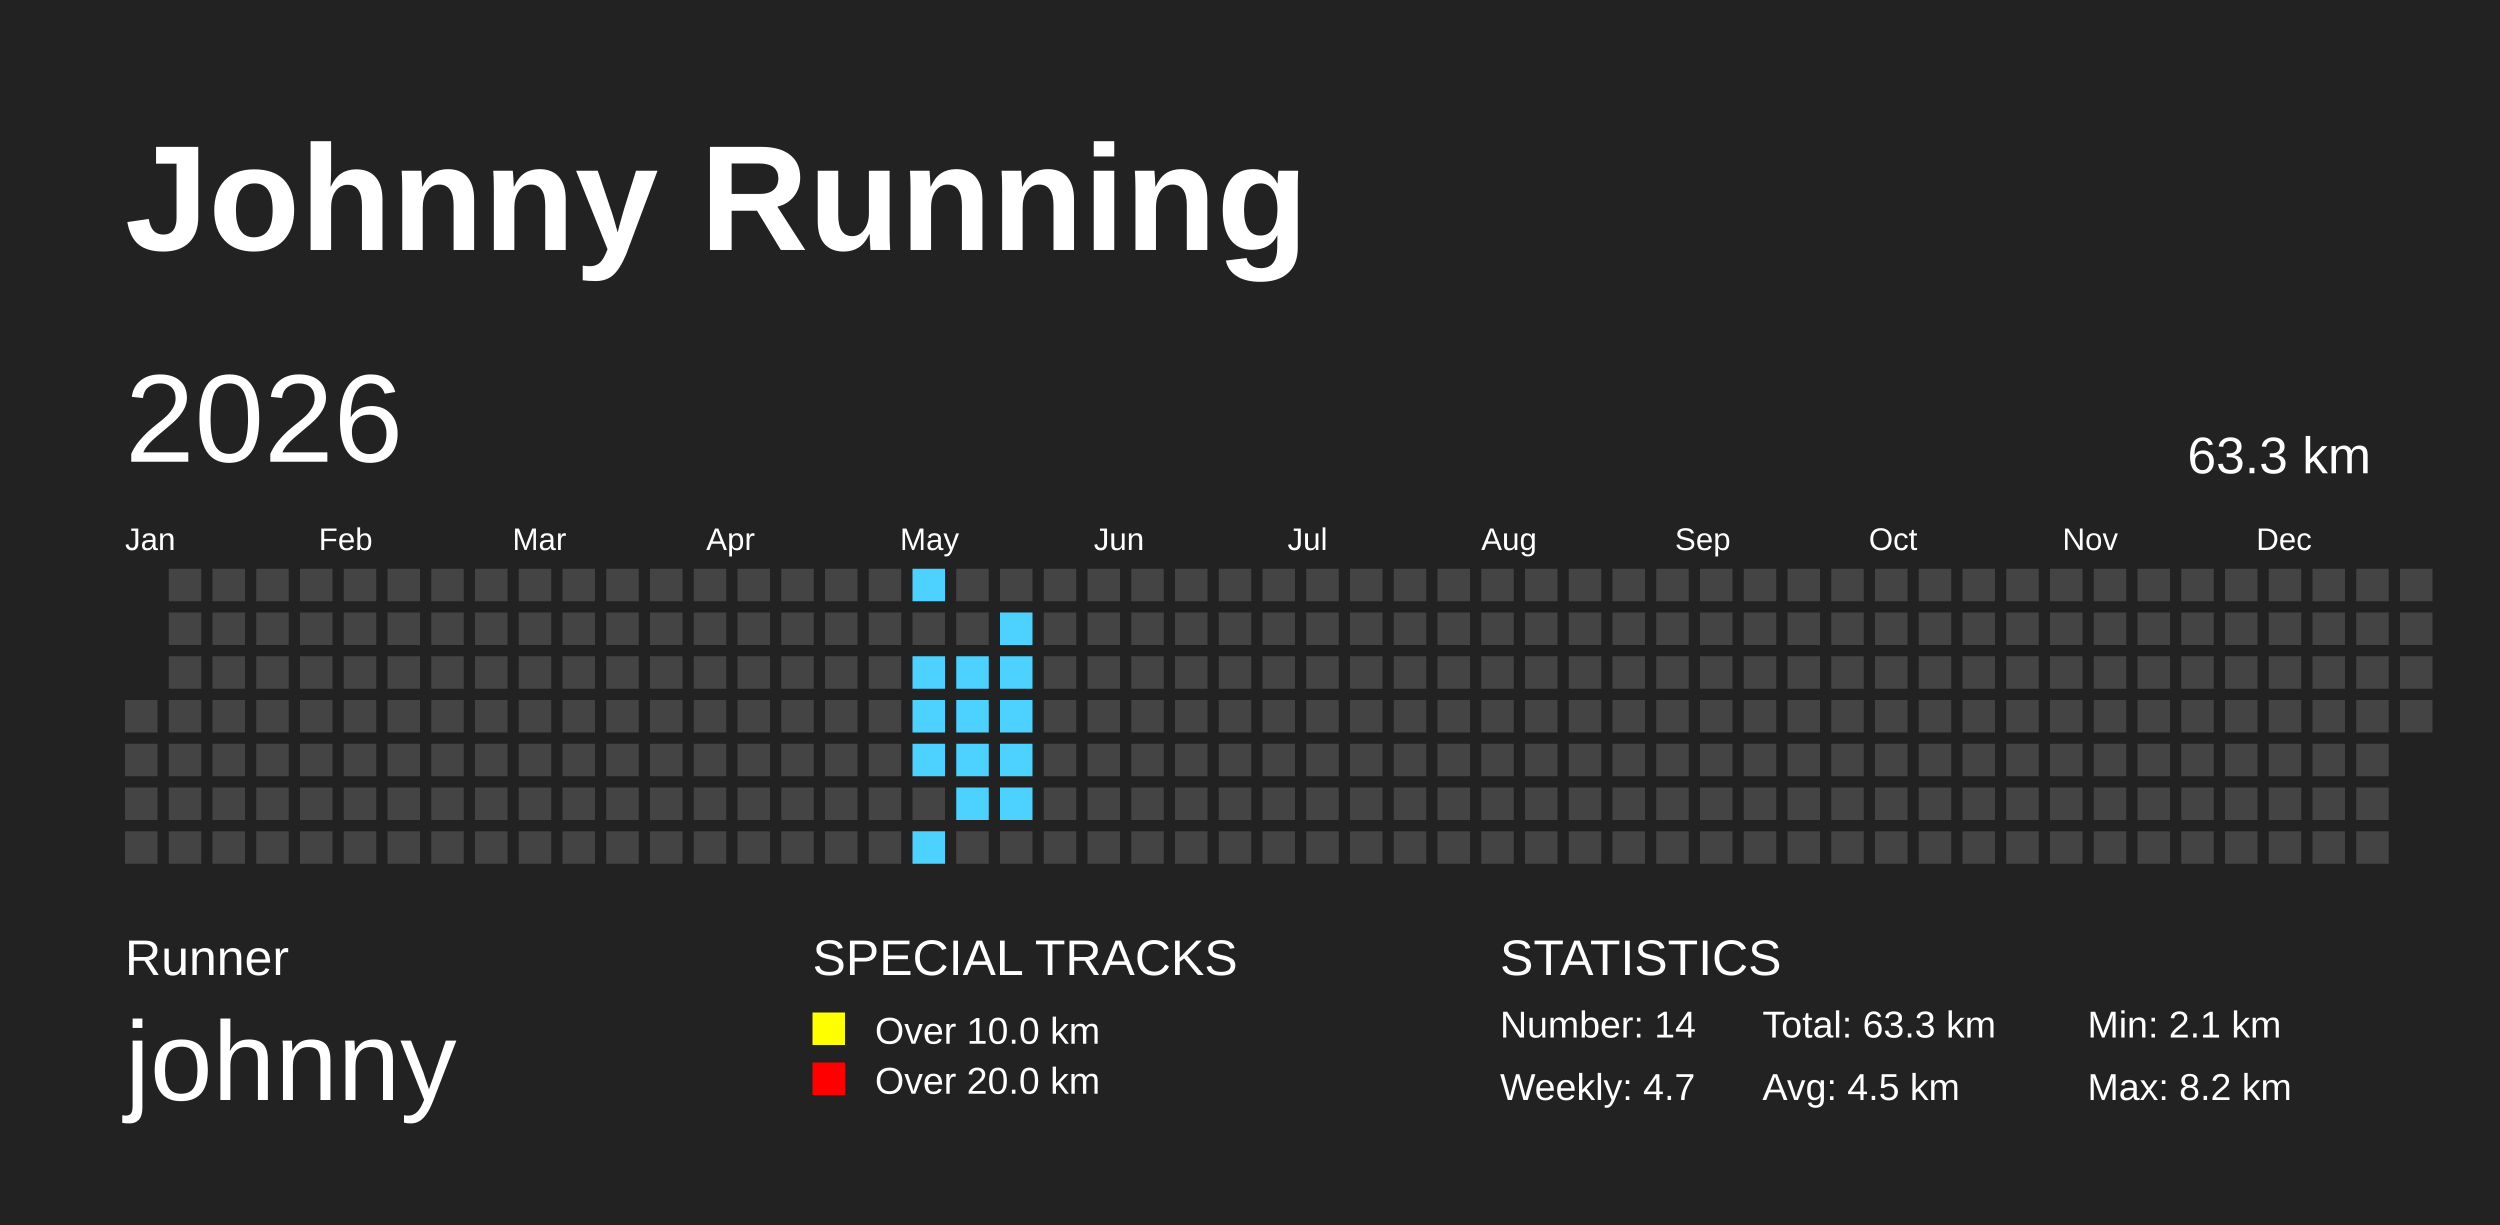
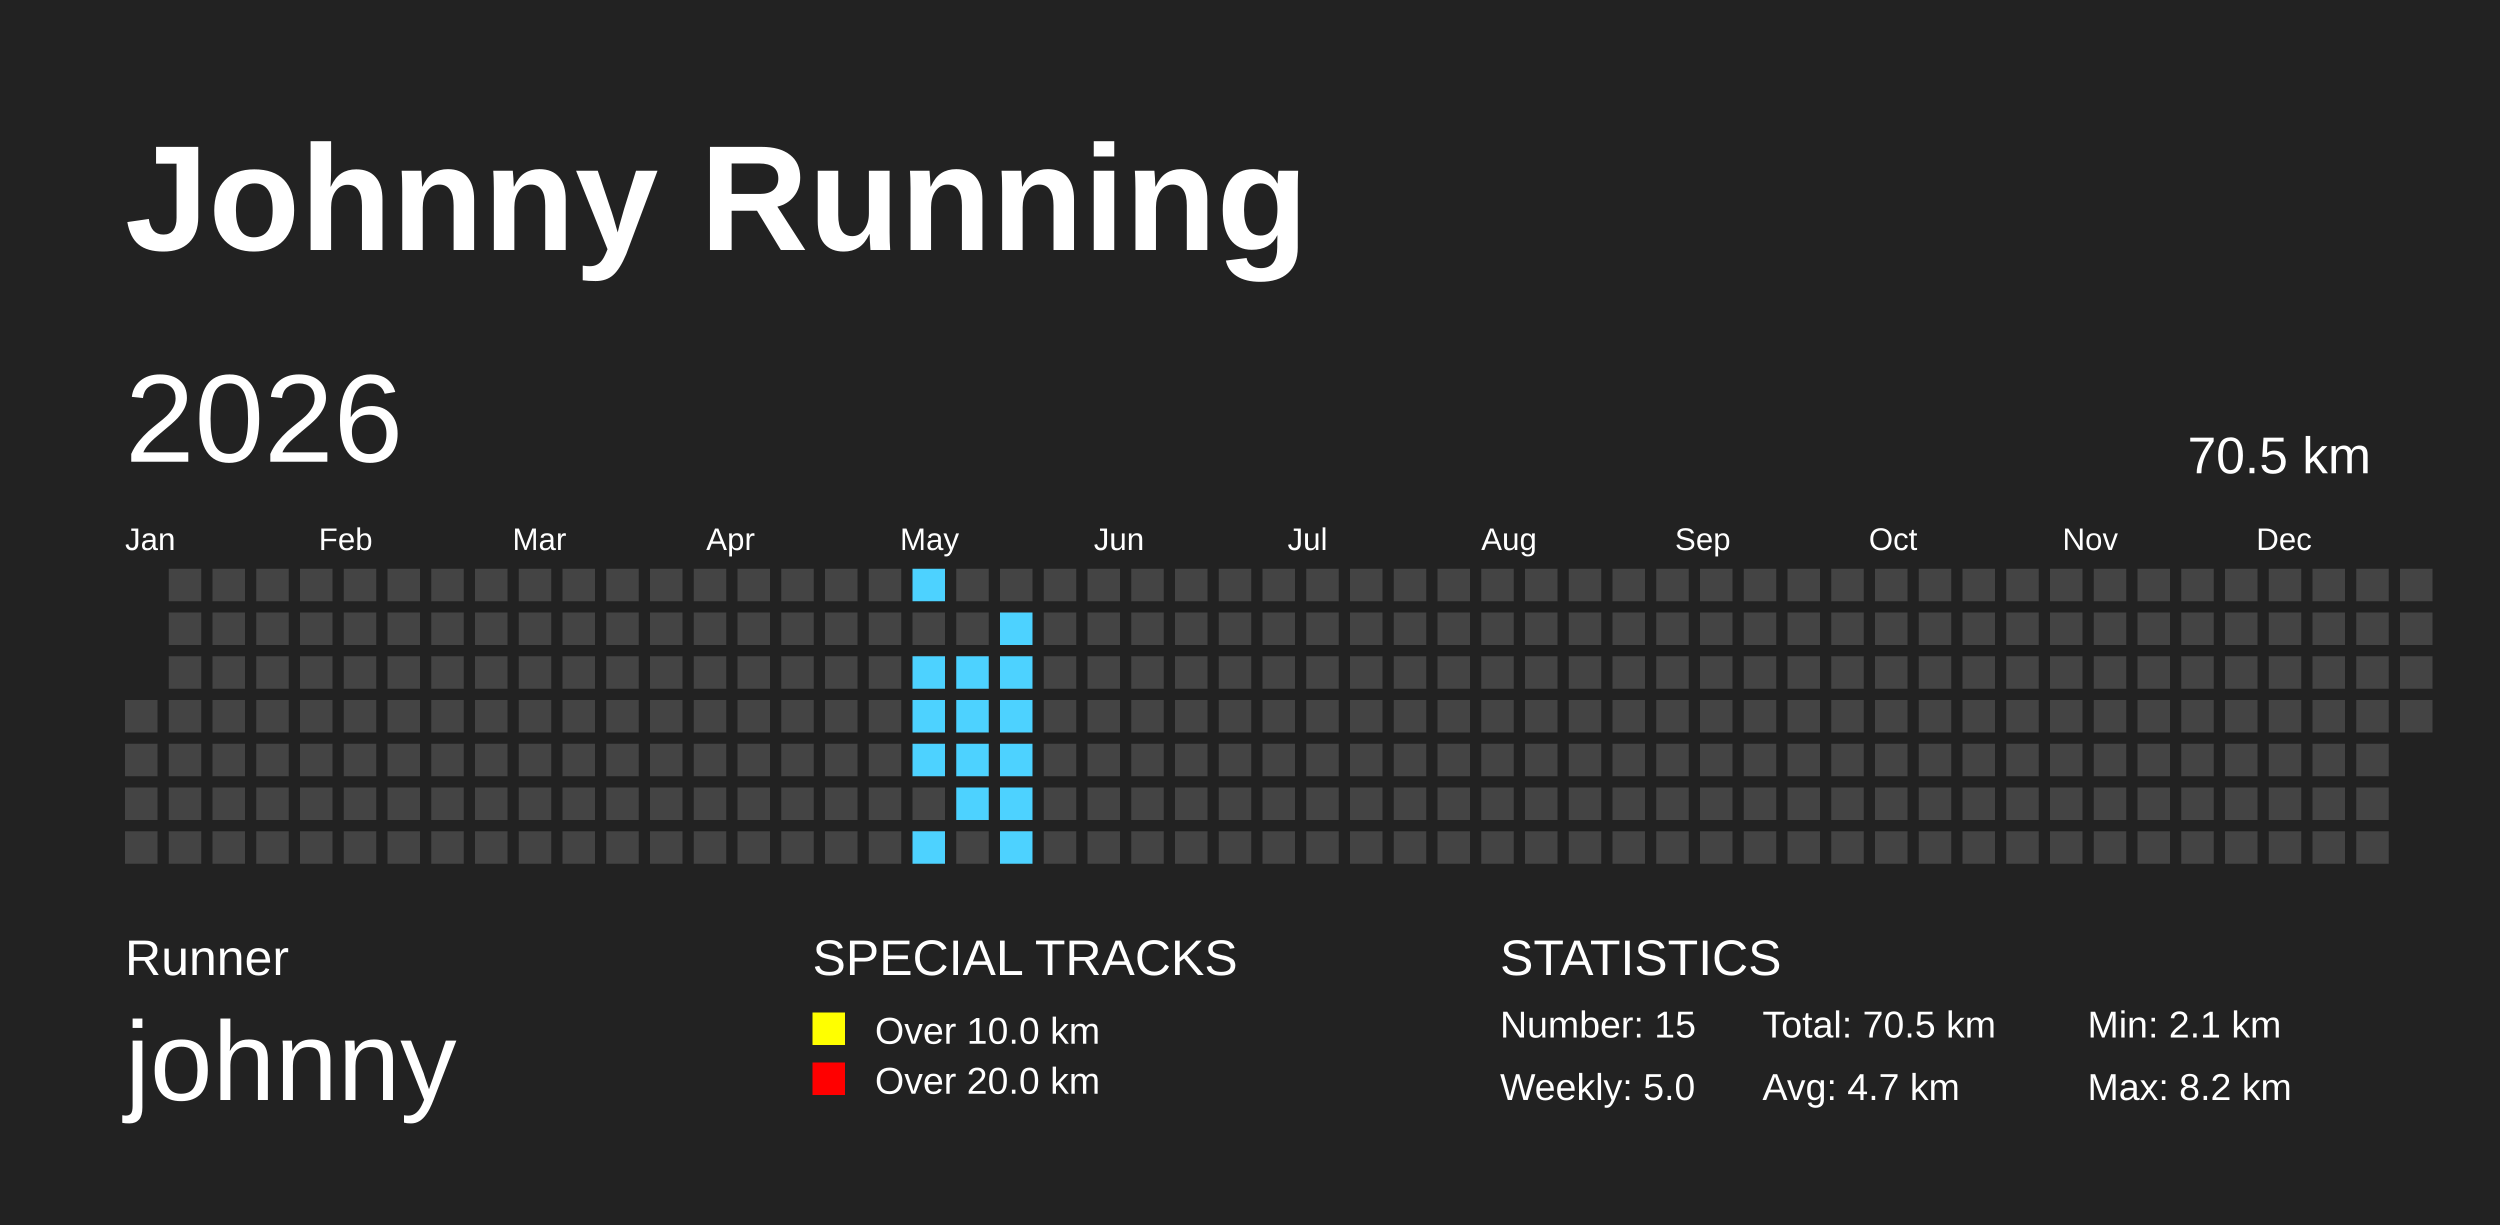
<svg xmlns="http://www.w3.org/2000/svg" baseProfile="full" height="98mm" version="1.1" viewBox="0,0,200,98" width="200mm">
  <defs>
    <pattern height="2" id="indoor-stripe" patternUnits="userSpaceOnUse" width="2">
      <line stroke="white" stroke-opacity="0.45" stroke-width="0.5" x1="0" x2="2" y1="2" y2="0" />
    </pattern>
  </defs>
  <rect fill="#222222" height="98" width="200" x="0" y="0" />
  <text fill="#FFFFFF" style="font-size:12px; font-family:Arial; font-weight:bold;" x="10" y="20">Johnny Running</text>
  <text fill="#FFFFFF" style="font-size:4px; font-family:Arial" x="10" y="78">Runner</text>
  <text fill="#FFFFFF" style="font-size:9px; font-family:Arial" x="10" y="88">johnny</text>
  <text fill="#FFFFFF" style="font-size:4px; font-family:Arial" x="65" y="78">SPECIAL TRACKS</text>
  <rect fill="yellow" height="2.6" width="2.6" x="65" y="81" />
  <text fill="#FFFFFF" style="font-size:3px; font-family:Arial" x="70" y="83.5">Over 10.0 km</text>
  <rect fill="red" height="2.6" width="2.6" x="65" y="85" />
  <text fill="#FFFFFF" style="font-size:3px; font-family:Arial" x="70" y="87.5">Over 20.0 km</text>
  <text fill="#FFFFFF" style="font-size:4px; font-family:Arial" x="120" y="78">STATISTICS</text>
-   <text fill="#FFFFFF" style="font-size:3px; font-family:Arial" x="120" y="83">Number: 14</text>
-   <text fill="#FFFFFF" style="font-size:3px; font-family:Arial" x="120" y="88">Weekly: 4.7</text>
-   <text fill="#FFFFFF" style="font-size:3px; font-family:Arial" x="141" y="83">Total: 63.3 km</text>
-   <text fill="#FFFFFF" style="font-size:3px; font-family:Arial" x="141" y="88">Avg: 4.5 km</text>
+   <text fill="#FFFFFF" style="font-size:3px; font-family:Arial" x="120" y="83">Number: 15</text>
+   <text fill="#FFFFFF" style="font-size:3px; font-family:Arial" x="120" y="88">Weekly: 5.0</text>
+   <text fill="#FFFFFF" style="font-size:3px; font-family:Arial" x="141" y="83">Total: 70.5 km</text>
+   <text fill="#FFFFFF" style="font-size:3px; font-family:Arial" x="141" y="88">Avg: 4.7 km</text>
  <text fill="#FFFFFF" style="font-size:3px; font-family:Arial" x="167" y="83">Min: 2.1 km</text>
  <text fill="#FFFFFF" style="font-size:3px; font-family:Arial" x="167" y="88">Max: 8.2 km</text>
  <text dominant-baseline="hanging" fill="#FFFFFF" style="font-size:10.0px; font-family:Arial;" x="10" y="30">2026</text>
-   <text dominant-baseline="hanging" fill="#FFFFFF" style="font-size:4.125px; font-family:Arial;" x="175" y="35">63.3 km</text>
+   <text dominant-baseline="hanging" fill="#FFFFFF" style="font-size:4.125px; font-family:Arial;" x="175" y="35">70.5 km</text>
  <text fill="#FFFFFF" style="font-size:2.5px; font-family:Arial" x="10.0" y="44">Jan</text>
  <text fill="#FFFFFF" style="font-size:2.5px; font-family:Arial" x="25.5" y="44">Feb</text>
  <text fill="#FFFFFF" style="font-size:2.5px; font-family:Arial" x="41.0" y="44">Mar</text>
  <text fill="#FFFFFF" style="font-size:2.5px; font-family:Arial" x="56.5" y="44">Apr</text>
  <text fill="#FFFFFF" style="font-size:2.5px; font-family:Arial" x="72.0" y="44">May</text>
  <text fill="#FFFFFF" style="font-size:2.5px; font-family:Arial" x="87.5" y="44">Jun</text>
  <text fill="#FFFFFF" style="font-size:2.5px; font-family:Arial" x="103.0" y="44">Jul</text>
  <text fill="#FFFFFF" style="font-size:2.5px; font-family:Arial" x="118.5" y="44">Aug</text>
  <text fill="#FFFFFF" style="font-size:2.5px; font-family:Arial" x="134.0" y="44">Sep</text>
  <text fill="#FFFFFF" style="font-size:2.5px; font-family:Arial" x="149.5" y="44">Oct</text>
  <text fill="#FFFFFF" style="font-size:2.5px; font-family:Arial" x="165.0" y="44">Nov</text>
  <text fill="#FFFFFF" style="font-size:2.5px; font-family:Arial" x="180.5" y="44">Dec</text>
  <rect fill="#444444" height="2.6" width="2.6" x="10.0" y="56.0" />
  <rect fill="#444444" height="2.6" width="2.6" x="10.0" y="59.5" />
  <rect fill="#444444" height="2.6" width="2.6" x="10.0" y="63.0" />
  <rect fill="#444444" height="2.6" width="2.6" x="10.0" y="66.5" />
  <rect fill="#444444" height="2.6" width="2.6" x="13.5" y="45.5" />
  <rect fill="#444444" height="2.6" width="2.6" x="13.5" y="49.0" />
  <rect fill="#444444" height="2.6" width="2.6" x="13.5" y="52.5" />
  <rect fill="#444444" height="2.6" width="2.6" x="13.5" y="56.0" />
  <rect fill="#444444" height="2.6" width="2.6" x="13.5" y="59.5" />
  <rect fill="#444444" height="2.6" width="2.6" x="13.5" y="63.0" />
  <rect fill="#444444" height="2.6" width="2.6" x="13.5" y="66.5" />
  <rect fill="#444444" height="2.6" width="2.6" x="17.0" y="45.5" />
  <rect fill="#444444" height="2.6" width="2.6" x="17.0" y="49.0" />
  <rect fill="#444444" height="2.6" width="2.6" x="17.0" y="52.5" />
  <rect fill="#444444" height="2.6" width="2.6" x="17.0" y="56.0" />
  <rect fill="#444444" height="2.6" width="2.6" x="17.0" y="59.5" />
  <rect fill="#444444" height="2.6" width="2.6" x="17.0" y="63.0" />
  <rect fill="#444444" height="2.6" width="2.6" x="17.0" y="66.5" />
  <rect fill="#444444" height="2.6" width="2.6" x="20.5" y="45.5" />
  <rect fill="#444444" height="2.6" width="2.6" x="20.5" y="49.0" />
  <rect fill="#444444" height="2.6" width="2.6" x="20.5" y="52.5" />
  <rect fill="#444444" height="2.6" width="2.6" x="20.5" y="56.0" />
  <rect fill="#444444" height="2.6" width="2.6" x="20.5" y="59.5" />
  <rect fill="#444444" height="2.6" width="2.6" x="20.5" y="63.0" />
  <rect fill="#444444" height="2.6" width="2.6" x="20.5" y="66.5" />
  <rect fill="#444444" height="2.6" width="2.6" x="24.0" y="45.5" />
  <rect fill="#444444" height="2.6" width="2.6" x="24.0" y="49.0" />
  <rect fill="#444444" height="2.6" width="2.6" x="24.0" y="52.5" />
  <rect fill="#444444" height="2.6" width="2.6" x="24.0" y="56.0" />
  <rect fill="#444444" height="2.6" width="2.6" x="24.0" y="59.5" />
  <rect fill="#444444" height="2.6" width="2.6" x="24.0" y="63.0" />
  <rect fill="#444444" height="2.6" width="2.6" x="24.0" y="66.5" />
  <rect fill="#444444" height="2.6" width="2.6" x="27.5" y="45.5" />
  <rect fill="#444444" height="2.6" width="2.6" x="27.5" y="49.0" />
  <rect fill="#444444" height="2.6" width="2.6" x="27.5" y="52.5" />
  <rect fill="#444444" height="2.6" width="2.6" x="27.5" y="56.0" />
  <rect fill="#444444" height="2.6" width="2.6" x="27.5" y="59.5" />
  <rect fill="#444444" height="2.6" width="2.6" x="27.5" y="63.0" />
  <rect fill="#444444" height="2.6" width="2.6" x="27.5" y="66.5" />
  <rect fill="#444444" height="2.6" width="2.6" x="31.0" y="45.5" />
  <rect fill="#444444" height="2.6" width="2.6" x="31.0" y="49.0" />
  <rect fill="#444444" height="2.6" width="2.6" x="31.0" y="52.5" />
  <rect fill="#444444" height="2.6" width="2.6" x="31.0" y="56.0" />
  <rect fill="#444444" height="2.6" width="2.6" x="31.0" y="59.5" />
  <rect fill="#444444" height="2.6" width="2.6" x="31.0" y="63.0" />
  <rect fill="#444444" height="2.6" width="2.6" x="31.0" y="66.5" />
  <rect fill="#444444" height="2.6" width="2.6" x="34.5" y="45.5" />
  <rect fill="#444444" height="2.6" width="2.6" x="34.5" y="49.0" />
  <rect fill="#444444" height="2.6" width="2.6" x="34.5" y="52.5" />
  <rect fill="#444444" height="2.6" width="2.6" x="34.5" y="56.0" />
  <rect fill="#444444" height="2.6" width="2.6" x="34.5" y="59.5" />
  <rect fill="#444444" height="2.6" width="2.6" x="34.5" y="63.0" />
  <rect fill="#444444" height="2.6" width="2.6" x="34.5" y="66.5" />
  <rect fill="#444444" height="2.6" width="2.6" x="38.0" y="45.5" />
  <rect fill="#444444" height="2.6" width="2.6" x="38.0" y="49.0" />
  <rect fill="#444444" height="2.6" width="2.6" x="38.0" y="52.5" />
  <rect fill="#444444" height="2.6" width="2.6" x="38.0" y="56.0" />
  <rect fill="#444444" height="2.6" width="2.6" x="38.0" y="59.5" />
  <rect fill="#444444" height="2.6" width="2.6" x="38.0" y="63.0" />
  <rect fill="#444444" height="2.6" width="2.6" x="38.0" y="66.5" />
  <rect fill="#444444" height="2.6" width="2.6" x="41.5" y="45.5" />
  <rect fill="#444444" height="2.6" width="2.6" x="41.5" y="49.0" />
  <rect fill="#444444" height="2.6" width="2.6" x="41.5" y="52.5" />
  <rect fill="#444444" height="2.6" width="2.6" x="41.5" y="56.0" />
  <rect fill="#444444" height="2.6" width="2.6" x="41.5" y="59.5" />
  <rect fill="#444444" height="2.6" width="2.6" x="41.5" y="63.0" />
  <rect fill="#444444" height="2.6" width="2.6" x="41.5" y="66.5" />
  <rect fill="#444444" height="2.6" width="2.6" x="45.0" y="45.5" />
  <rect fill="#444444" height="2.6" width="2.6" x="45.0" y="49.0" />
  <rect fill="#444444" height="2.6" width="2.6" x="45.0" y="52.5" />
  <rect fill="#444444" height="2.6" width="2.6" x="45.0" y="56.0" />
  <rect fill="#444444" height="2.6" width="2.6" x="45.0" y="59.5" />
  <rect fill="#444444" height="2.6" width="2.6" x="45.0" y="63.0" />
  <rect fill="#444444" height="2.6" width="2.6" x="45.0" y="66.5" />
  <rect fill="#444444" height="2.6" width="2.6" x="48.5" y="45.5" />
  <rect fill="#444444" height="2.6" width="2.6" x="48.5" y="49.0" />
  <rect fill="#444444" height="2.6" width="2.6" x="48.5" y="52.5" />
  <rect fill="#444444" height="2.6" width="2.6" x="48.5" y="56.0" />
  <rect fill="#444444" height="2.6" width="2.6" x="48.5" y="59.5" />
  <rect fill="#444444" height="2.6" width="2.6" x="48.5" y="63.0" />
  <rect fill="#444444" height="2.6" width="2.6" x="48.5" y="66.5" />
  <rect fill="#444444" height="2.6" width="2.6" x="52.0" y="45.5" />
  <rect fill="#444444" height="2.6" width="2.6" x="52.0" y="49.0" />
  <rect fill="#444444" height="2.6" width="2.6" x="52.0" y="52.5" />
  <rect fill="#444444" height="2.6" width="2.6" x="52.0" y="56.0" />
  <rect fill="#444444" height="2.6" width="2.6" x="52.0" y="59.5" />
  <rect fill="#444444" height="2.6" width="2.6" x="52.0" y="63.0" />
  <rect fill="#444444" height="2.6" width="2.6" x="52.0" y="66.5" />
  <rect fill="#444444" height="2.6" width="2.6" x="55.5" y="45.5" />
  <rect fill="#444444" height="2.6" width="2.6" x="55.5" y="49.0" />
  <rect fill="#444444" height="2.6" width="2.6" x="55.5" y="52.5" />
  <rect fill="#444444" height="2.6" width="2.6" x="55.5" y="56.0" />
  <rect fill="#444444" height="2.6" width="2.6" x="55.5" y="59.5" />
  <rect fill="#444444" height="2.6" width="2.6" x="55.5" y="63.0" />
  <rect fill="#444444" height="2.6" width="2.6" x="55.5" y="66.5" />
  <rect fill="#444444" height="2.6" width="2.6" x="59.0" y="45.5" />
  <rect fill="#444444" height="2.6" width="2.6" x="59.0" y="49.0" />
  <rect fill="#444444" height="2.6" width="2.6" x="59.0" y="52.5" />
  <rect fill="#444444" height="2.6" width="2.6" x="59.0" y="56.0" />
  <rect fill="#444444" height="2.6" width="2.6" x="59.0" y="59.5" />
  <rect fill="#444444" height="2.6" width="2.6" x="59.0" y="63.0" />
  <rect fill="#444444" height="2.6" width="2.6" x="59.0" y="66.5" />
  <rect fill="#444444" height="2.6" width="2.6" x="62.5" y="45.5" />
  <rect fill="#444444" height="2.6" width="2.6" x="62.5" y="49.0" />
  <rect fill="#444444" height="2.6" width="2.6" x="62.5" y="52.5" />
  <rect fill="#444444" height="2.6" width="2.6" x="62.5" y="56.0" />
  <rect fill="#444444" height="2.6" width="2.6" x="62.5" y="59.5" />
  <rect fill="#444444" height="2.6" width="2.6" x="62.5" y="63.0" />
  <rect fill="#444444" height="2.6" width="2.6" x="62.5" y="66.5" />
  <rect fill="#444444" height="2.6" width="2.6" x="66.0" y="45.5" />
  <rect fill="#444444" height="2.6" width="2.6" x="66.0" y="49.0" />
  <rect fill="#444444" height="2.6" width="2.6" x="66.0" y="52.5" />
  <rect fill="#444444" height="2.6" width="2.6" x="66.0" y="56.0" />
  <rect fill="#444444" height="2.6" width="2.6" x="66.0" y="59.5" />
  <rect fill="#444444" height="2.6" width="2.6" x="66.0" y="63.0" />
  <rect fill="#444444" height="2.6" width="2.6" x="66.0" y="66.5" />
  <rect fill="#444444" height="2.6" width="2.6" x="69.5" y="45.5" />
  <rect fill="#444444" height="2.6" width="2.6" x="69.5" y="49.0" />
  <rect fill="#444444" height="2.6" width="2.6" x="69.5" y="52.5" />
  <rect fill="#444444" height="2.6" width="2.6" x="69.5" y="56.0" />
  <rect fill="#444444" height="2.6" width="2.6" x="69.5" y="59.5" />
  <rect fill="#444444" height="2.6" width="2.6" x="69.5" y="63.0" />
  <rect fill="#444444" height="2.6" width="2.6" x="69.5" y="66.5" />
  <rect fill="#4DD2FF" height="2.6" width="2.6" x="73.0" y="45.5" />
  <rect fill="#444444" height="2.6" width="2.6" x="73.0" y="49.0" />
  <rect fill="#4DD2FF" height="2.6" width="2.6" x="73.0" y="52.5" />
  <rect fill="#4DD2FF" height="2.6" width="2.6" x="73.0" y="56.0" />
  <rect fill="#4DD2FF" height="2.6" width="2.6" x="73.0" y="59.5" />
  <rect fill="#444444" height="2.6" width="2.6" x="73.0" y="63.0" />
  <rect fill="#4DD2FF" height="2.6" width="2.6" x="73.0" y="66.5" />
  <rect fill="#444444" height="2.6" width="2.6" x="76.5" y="45.5" />
  <rect fill="#444444" height="2.6" width="2.6" x="76.5" y="49.0" />
  <rect fill="#4DD2FF" height="2.6" width="2.6" x="76.5" y="52.5" />
  <rect fill="#4DD2FF" height="2.6" width="2.6" x="76.5" y="56.0" />
  <rect fill="#4DD2FF" height="2.6" width="2.6" x="76.5" y="59.5" />
  <rect fill="#4DD2FF" height="2.6" width="2.6" x="76.5" y="63.0" />
  <rect fill="#444444" height="2.6" width="2.6" x="76.5" y="66.5" />
  <rect fill="#444444" height="2.6" width="2.6" x="80.0" y="45.5" />
  <rect fill="#4DD2FF" height="2.6" width="2.6" x="80.0" y="49.0" />
  <rect fill="#4DD2FF" height="2.6" width="2.6" x="80.0" y="52.5" />
  <rect fill="#4DD2FF" height="2.6" width="2.6" x="80.0" y="56.0" />
  <rect fill="#4DD2FF" height="2.6" width="2.6" x="80.0" y="59.5" />
  <rect fill="#4DD2FF" height="2.6" width="2.6" x="80.0" y="63.0" />
-   <rect fill="#444444" height="2.6" width="2.6" x="80.0" y="66.5" />
+   <rect fill="#4DD2FF" height="2.6" width="2.6" x="80.0" y="66.5" />
  <rect fill="#444444" height="2.6" width="2.6" x="83.5" y="45.5" />
  <rect fill="#444444" height="2.6" width="2.6" x="83.5" y="49.0" />
  <rect fill="#444444" height="2.6" width="2.6" x="83.5" y="52.5" />
  <rect fill="#444444" height="2.6" width="2.6" x="83.5" y="56.0" />
  <rect fill="#444444" height="2.6" width="2.6" x="83.5" y="59.5" />
  <rect fill="#444444" height="2.6" width="2.6" x="83.5" y="63.0" />
  <rect fill="#444444" height="2.6" width="2.6" x="83.5" y="66.5" />
  <rect fill="#444444" height="2.6" width="2.6" x="87.0" y="45.5" />
  <rect fill="#444444" height="2.6" width="2.6" x="87.0" y="49.0" />
  <rect fill="#444444" height="2.6" width="2.6" x="87.0" y="52.5" />
  <rect fill="#444444" height="2.6" width="2.6" x="87.0" y="56.0" />
  <rect fill="#444444" height="2.6" width="2.6" x="87.0" y="59.5" />
  <rect fill="#444444" height="2.6" width="2.6" x="87.0" y="63.0" />
  <rect fill="#444444" height="2.6" width="2.6" x="87.0" y="66.5" />
  <rect fill="#444444" height="2.6" width="2.6" x="90.5" y="45.5" />
  <rect fill="#444444" height="2.6" width="2.6" x="90.5" y="49.0" />
  <rect fill="#444444" height="2.6" width="2.6" x="90.5" y="52.5" />
  <rect fill="#444444" height="2.6" width="2.6" x="90.5" y="56.0" />
  <rect fill="#444444" height="2.6" width="2.6" x="90.5" y="59.5" />
  <rect fill="#444444" height="2.6" width="2.6" x="90.5" y="63.0" />
  <rect fill="#444444" height="2.6" width="2.6" x="90.5" y="66.5" />
  <rect fill="#444444" height="2.6" width="2.6" x="94.0" y="45.5" />
  <rect fill="#444444" height="2.6" width="2.6" x="94.0" y="49.0" />
  <rect fill="#444444" height="2.6" width="2.6" x="94.0" y="52.5" />
  <rect fill="#444444" height="2.6" width="2.6" x="94.0" y="56.0" />
  <rect fill="#444444" height="2.6" width="2.6" x="94.0" y="59.5" />
  <rect fill="#444444" height="2.6" width="2.6" x="94.0" y="63.0" />
  <rect fill="#444444" height="2.6" width="2.6" x="94.0" y="66.5" />
  <rect fill="#444444" height="2.6" width="2.6" x="97.5" y="45.5" />
  <rect fill="#444444" height="2.6" width="2.6" x="97.5" y="49.0" />
  <rect fill="#444444" height="2.6" width="2.6" x="97.5" y="52.5" />
  <rect fill="#444444" height="2.6" width="2.6" x="97.5" y="56.0" />
  <rect fill="#444444" height="2.6" width="2.6" x="97.5" y="59.5" />
  <rect fill="#444444" height="2.6" width="2.6" x="97.5" y="63.0" />
  <rect fill="#444444" height="2.6" width="2.6" x="97.5" y="66.5" />
  <rect fill="#444444" height="2.6" width="2.6" x="101.0" y="45.5" />
  <rect fill="#444444" height="2.6" width="2.6" x="101.0" y="49.0" />
  <rect fill="#444444" height="2.6" width="2.6" x="101.0" y="52.5" />
  <rect fill="#444444" height="2.6" width="2.6" x="101.0" y="56.0" />
  <rect fill="#444444" height="2.6" width="2.6" x="101.0" y="59.5" />
  <rect fill="#444444" height="2.6" width="2.6" x="101.0" y="63.0" />
  <rect fill="#444444" height="2.6" width="2.6" x="101.0" y="66.5" />
  <rect fill="#444444" height="2.6" width="2.6" x="104.5" y="45.5" />
  <rect fill="#444444" height="2.6" width="2.6" x="104.5" y="49.0" />
  <rect fill="#444444" height="2.6" width="2.6" x="104.5" y="52.5" />
  <rect fill="#444444" height="2.6" width="2.6" x="104.5" y="56.0" />
  <rect fill="#444444" height="2.6" width="2.6" x="104.5" y="59.5" />
  <rect fill="#444444" height="2.6" width="2.6" x="104.5" y="63.0" />
  <rect fill="#444444" height="2.6" width="2.6" x="104.5" y="66.5" />
  <rect fill="#444444" height="2.6" width="2.6" x="108.0" y="45.5" />
  <rect fill="#444444" height="2.6" width="2.6" x="108.0" y="49.0" />
  <rect fill="#444444" height="2.6" width="2.6" x="108.0" y="52.5" />
  <rect fill="#444444" height="2.6" width="2.6" x="108.0" y="56.0" />
  <rect fill="#444444" height="2.6" width="2.6" x="108.0" y="59.5" />
  <rect fill="#444444" height="2.6" width="2.6" x="108.0" y="63.0" />
  <rect fill="#444444" height="2.6" width="2.6" x="108.0" y="66.5" />
  <rect fill="#444444" height="2.6" width="2.6" x="111.5" y="45.5" />
  <rect fill="#444444" height="2.6" width="2.6" x="111.5" y="49.0" />
  <rect fill="#444444" height="2.6" width="2.6" x="111.5" y="52.5" />
  <rect fill="#444444" height="2.6" width="2.6" x="111.5" y="56.0" />
  <rect fill="#444444" height="2.6" width="2.6" x="111.5" y="59.5" />
  <rect fill="#444444" height="2.6" width="2.6" x="111.5" y="63.0" />
  <rect fill="#444444" height="2.6" width="2.6" x="111.5" y="66.5" />
  <rect fill="#444444" height="2.6" width="2.6" x="115.0" y="45.5" />
  <rect fill="#444444" height="2.6" width="2.6" x="115.0" y="49.0" />
  <rect fill="#444444" height="2.6" width="2.6" x="115.0" y="52.5" />
  <rect fill="#444444" height="2.6" width="2.6" x="115.0" y="56.0" />
  <rect fill="#444444" height="2.6" width="2.6" x="115.0" y="59.5" />
  <rect fill="#444444" height="2.6" width="2.6" x="115.0" y="63.0" />
  <rect fill="#444444" height="2.6" width="2.6" x="115.0" y="66.5" />
  <rect fill="#444444" height="2.6" width="2.6" x="118.5" y="45.5" />
  <rect fill="#444444" height="2.6" width="2.6" x="118.5" y="49.0" />
  <rect fill="#444444" height="2.6" width="2.6" x="118.5" y="52.5" />
  <rect fill="#444444" height="2.6" width="2.6" x="118.5" y="56.0" />
  <rect fill="#444444" height="2.6" width="2.6" x="118.5" y="59.5" />
  <rect fill="#444444" height="2.6" width="2.6" x="118.5" y="63.0" />
  <rect fill="#444444" height="2.6" width="2.6" x="118.5" y="66.5" />
  <rect fill="#444444" height="2.6" width="2.6" x="122.0" y="45.5" />
  <rect fill="#444444" height="2.6" width="2.6" x="122.0" y="49.0" />
  <rect fill="#444444" height="2.6" width="2.6" x="122.0" y="52.5" />
  <rect fill="#444444" height="2.6" width="2.6" x="122.0" y="56.0" />
  <rect fill="#444444" height="2.6" width="2.6" x="122.0" y="59.5" />
  <rect fill="#444444" height="2.6" width="2.6" x="122.0" y="63.0" />
  <rect fill="#444444" height="2.6" width="2.6" x="122.0" y="66.5" />
  <rect fill="#444444" height="2.6" width="2.6" x="125.5" y="45.5" />
  <rect fill="#444444" height="2.6" width="2.6" x="125.5" y="49.0" />
  <rect fill="#444444" height="2.6" width="2.6" x="125.5" y="52.5" />
  <rect fill="#444444" height="2.6" width="2.6" x="125.5" y="56.0" />
  <rect fill="#444444" height="2.6" width="2.6" x="125.5" y="59.5" />
  <rect fill="#444444" height="2.6" width="2.6" x="125.5" y="63.0" />
  <rect fill="#444444" height="2.6" width="2.6" x="125.5" y="66.5" />
  <rect fill="#444444" height="2.6" width="2.6" x="129.0" y="45.5" />
  <rect fill="#444444" height="2.6" width="2.6" x="129.0" y="49.0" />
  <rect fill="#444444" height="2.6" width="2.6" x="129.0" y="52.5" />
  <rect fill="#444444" height="2.6" width="2.6" x="129.0" y="56.0" />
  <rect fill="#444444" height="2.6" width="2.6" x="129.0" y="59.5" />
  <rect fill="#444444" height="2.6" width="2.6" x="129.0" y="63.0" />
  <rect fill="#444444" height="2.6" width="2.6" x="129.0" y="66.5" />
  <rect fill="#444444" height="2.6" width="2.6" x="132.5" y="45.5" />
  <rect fill="#444444" height="2.6" width="2.6" x="132.5" y="49.0" />
  <rect fill="#444444" height="2.6" width="2.6" x="132.5" y="52.5" />
  <rect fill="#444444" height="2.6" width="2.6" x="132.5" y="56.0" />
  <rect fill="#444444" height="2.6" width="2.6" x="132.5" y="59.5" />
  <rect fill="#444444" height="2.6" width="2.6" x="132.5" y="63.0" />
  <rect fill="#444444" height="2.6" width="2.6" x="132.5" y="66.5" />
  <rect fill="#444444" height="2.6" width="2.6" x="136.0" y="45.5" />
  <rect fill="#444444" height="2.6" width="2.6" x="136.0" y="49.0" />
  <rect fill="#444444" height="2.6" width="2.6" x="136.0" y="52.5" />
  <rect fill="#444444" height="2.6" width="2.6" x="136.0" y="56.0" />
  <rect fill="#444444" height="2.6" width="2.6" x="136.0" y="59.5" />
  <rect fill="#444444" height="2.6" width="2.6" x="136.0" y="63.0" />
  <rect fill="#444444" height="2.6" width="2.6" x="136.0" y="66.5" />
  <rect fill="#444444" height="2.6" width="2.6" x="139.5" y="45.5" />
  <rect fill="#444444" height="2.6" width="2.6" x="139.5" y="49.0" />
  <rect fill="#444444" height="2.6" width="2.6" x="139.5" y="52.5" />
  <rect fill="#444444" height="2.6" width="2.6" x="139.5" y="56.0" />
  <rect fill="#444444" height="2.6" width="2.6" x="139.5" y="59.5" />
  <rect fill="#444444" height="2.6" width="2.6" x="139.5" y="63.0" />
  <rect fill="#444444" height="2.6" width="2.6" x="139.5" y="66.5" />
  <rect fill="#444444" height="2.6" width="2.6" x="143.0" y="45.5" />
  <rect fill="#444444" height="2.6" width="2.6" x="143.0" y="49.0" />
  <rect fill="#444444" height="2.6" width="2.6" x="143.0" y="52.5" />
  <rect fill="#444444" height="2.6" width="2.6" x="143.0" y="56.0" />
  <rect fill="#444444" height="2.6" width="2.6" x="143.0" y="59.5" />
  <rect fill="#444444" height="2.6" width="2.6" x="143.0" y="63.0" />
  <rect fill="#444444" height="2.6" width="2.6" x="143.0" y="66.5" />
  <rect fill="#444444" height="2.6" width="2.6" x="146.5" y="45.5" />
  <rect fill="#444444" height="2.6" width="2.6" x="146.5" y="49.0" />
  <rect fill="#444444" height="2.6" width="2.6" x="146.5" y="52.5" />
  <rect fill="#444444" height="2.6" width="2.6" x="146.5" y="56.0" />
  <rect fill="#444444" height="2.6" width="2.6" x="146.5" y="59.5" />
  <rect fill="#444444" height="2.6" width="2.6" x="146.5" y="63.0" />
  <rect fill="#444444" height="2.6" width="2.6" x="146.5" y="66.5" />
  <rect fill="#444444" height="2.6" width="2.6" x="150.0" y="45.5" />
  <rect fill="#444444" height="2.6" width="2.6" x="150.0" y="49.0" />
  <rect fill="#444444" height="2.6" width="2.6" x="150.0" y="52.5" />
  <rect fill="#444444" height="2.6" width="2.6" x="150.0" y="56.0" />
  <rect fill="#444444" height="2.6" width="2.6" x="150.0" y="59.5" />
  <rect fill="#444444" height="2.6" width="2.6" x="150.0" y="63.0" />
  <rect fill="#444444" height="2.6" width="2.6" x="150.0" y="66.5" />
  <rect fill="#444444" height="2.6" width="2.6" x="153.5" y="45.5" />
  <rect fill="#444444" height="2.6" width="2.6" x="153.5" y="49.0" />
  <rect fill="#444444" height="2.6" width="2.6" x="153.5" y="52.5" />
  <rect fill="#444444" height="2.6" width="2.6" x="153.5" y="56.0" />
  <rect fill="#444444" height="2.6" width="2.6" x="153.5" y="59.5" />
  <rect fill="#444444" height="2.6" width="2.6" x="153.5" y="63.0" />
  <rect fill="#444444" height="2.6" width="2.6" x="153.5" y="66.5" />
  <rect fill="#444444" height="2.6" width="2.6" x="157.0" y="45.5" />
  <rect fill="#444444" height="2.6" width="2.6" x="157.0" y="49.0" />
  <rect fill="#444444" height="2.6" width="2.6" x="157.0" y="52.5" />
  <rect fill="#444444" height="2.6" width="2.6" x="157.0" y="56.0" />
  <rect fill="#444444" height="2.6" width="2.6" x="157.0" y="59.5" />
  <rect fill="#444444" height="2.6" width="2.6" x="157.0" y="63.0" />
  <rect fill="#444444" height="2.6" width="2.6" x="157.0" y="66.5" />
  <rect fill="#444444" height="2.6" width="2.6" x="160.5" y="45.5" />
  <rect fill="#444444" height="2.6" width="2.6" x="160.5" y="49.0" />
  <rect fill="#444444" height="2.6" width="2.6" x="160.5" y="52.5" />
  <rect fill="#444444" height="2.6" width="2.6" x="160.5" y="56.0" />
  <rect fill="#444444" height="2.6" width="2.6" x="160.5" y="59.5" />
  <rect fill="#444444" height="2.6" width="2.6" x="160.5" y="63.0" />
  <rect fill="#444444" height="2.6" width="2.6" x="160.5" y="66.5" />
  <rect fill="#444444" height="2.6" width="2.6" x="164.0" y="45.5" />
  <rect fill="#444444" height="2.6" width="2.6" x="164.0" y="49.0" />
  <rect fill="#444444" height="2.6" width="2.6" x="164.0" y="52.5" />
  <rect fill="#444444" height="2.6" width="2.6" x="164.0" y="56.0" />
  <rect fill="#444444" height="2.6" width="2.6" x="164.0" y="59.5" />
  <rect fill="#444444" height="2.6" width="2.6" x="164.0" y="63.0" />
  <rect fill="#444444" height="2.6" width="2.6" x="164.0" y="66.5" />
  <rect fill="#444444" height="2.6" width="2.6" x="167.5" y="45.5" />
  <rect fill="#444444" height="2.6" width="2.6" x="167.5" y="49.0" />
  <rect fill="#444444" height="2.6" width="2.6" x="167.5" y="52.5" />
  <rect fill="#444444" height="2.6" width="2.6" x="167.5" y="56.0" />
  <rect fill="#444444" height="2.6" width="2.6" x="167.5" y="59.5" />
  <rect fill="#444444" height="2.6" width="2.6" x="167.5" y="63.0" />
  <rect fill="#444444" height="2.6" width="2.6" x="167.5" y="66.5" />
  <rect fill="#444444" height="2.6" width="2.6" x="171.0" y="45.5" />
  <rect fill="#444444" height="2.6" width="2.6" x="171.0" y="49.0" />
  <rect fill="#444444" height="2.6" width="2.6" x="171.0" y="52.5" />
  <rect fill="#444444" height="2.6" width="2.6" x="171.0" y="56.0" />
  <rect fill="#444444" height="2.6" width="2.6" x="171.0" y="59.5" />
  <rect fill="#444444" height="2.6" width="2.6" x="171.0" y="63.0" />
  <rect fill="#444444" height="2.6" width="2.6" x="171.0" y="66.5" />
  <rect fill="#444444" height="2.6" width="2.6" x="174.5" y="45.5" />
  <rect fill="#444444" height="2.6" width="2.6" x="174.5" y="49.0" />
  <rect fill="#444444" height="2.6" width="2.6" x="174.5" y="52.5" />
  <rect fill="#444444" height="2.6" width="2.6" x="174.5" y="56.0" />
  <rect fill="#444444" height="2.6" width="2.6" x="174.5" y="59.5" />
  <rect fill="#444444" height="2.6" width="2.6" x="174.5" y="63.0" />
  <rect fill="#444444" height="2.6" width="2.6" x="174.5" y="66.5" />
  <rect fill="#444444" height="2.6" width="2.6" x="178.0" y="45.5" />
  <rect fill="#444444" height="2.6" width="2.6" x="178.0" y="49.0" />
  <rect fill="#444444" height="2.6" width="2.6" x="178.0" y="52.5" />
  <rect fill="#444444" height="2.6" width="2.6" x="178.0" y="56.0" />
  <rect fill="#444444" height="2.6" width="2.6" x="178.0" y="59.5" />
  <rect fill="#444444" height="2.6" width="2.6" x="178.0" y="63.0" />
  <rect fill="#444444" height="2.6" width="2.6" x="178.0" y="66.5" />
  <rect fill="#444444" height="2.6" width="2.6" x="181.5" y="45.5" />
  <rect fill="#444444" height="2.6" width="2.6" x="181.5" y="49.0" />
  <rect fill="#444444" height="2.6" width="2.6" x="181.5" y="52.5" />
  <rect fill="#444444" height="2.6" width="2.6" x="181.5" y="56.0" />
  <rect fill="#444444" height="2.6" width="2.6" x="181.5" y="59.5" />
  <rect fill="#444444" height="2.6" width="2.6" x="181.5" y="63.0" />
  <rect fill="#444444" height="2.6" width="2.6" x="181.5" y="66.5" />
  <rect fill="#444444" height="2.6" width="2.6" x="185.0" y="45.5" />
  <rect fill="#444444" height="2.6" width="2.6" x="185.0" y="49.0" />
  <rect fill="#444444" height="2.6" width="2.6" x="185.0" y="52.5" />
  <rect fill="#444444" height="2.6" width="2.6" x="185.0" y="56.0" />
  <rect fill="#444444" height="2.6" width="2.6" x="185.0" y="59.5" />
  <rect fill="#444444" height="2.6" width="2.6" x="185.0" y="63.0" />
  <rect fill="#444444" height="2.6" width="2.6" x="185.0" y="66.5" />
  <rect fill="#444444" height="2.6" width="2.6" x="188.5" y="45.5" />
  <rect fill="#444444" height="2.6" width="2.6" x="188.5" y="49.0" />
  <rect fill="#444444" height="2.6" width="2.6" x="188.5" y="52.5" />
  <rect fill="#444444" height="2.6" width="2.6" x="188.5" y="56.0" />
  <rect fill="#444444" height="2.6" width="2.6" x="188.5" y="59.5" />
  <rect fill="#444444" height="2.6" width="2.6" x="188.5" y="63.0" />
  <rect fill="#444444" height="2.6" width="2.6" x="188.5" y="66.5" />
  <rect fill="#444444" height="2.6" width="2.6" x="192.0" y="45.5" />
  <rect fill="#444444" height="2.6" width="2.6" x="192.0" y="49.0" />
  <rect fill="#444444" height="2.6" width="2.6" x="192.0" y="52.5" />
  <rect fill="#444444" height="2.6" width="2.6" x="192.0" y="56.0" />
</svg>
